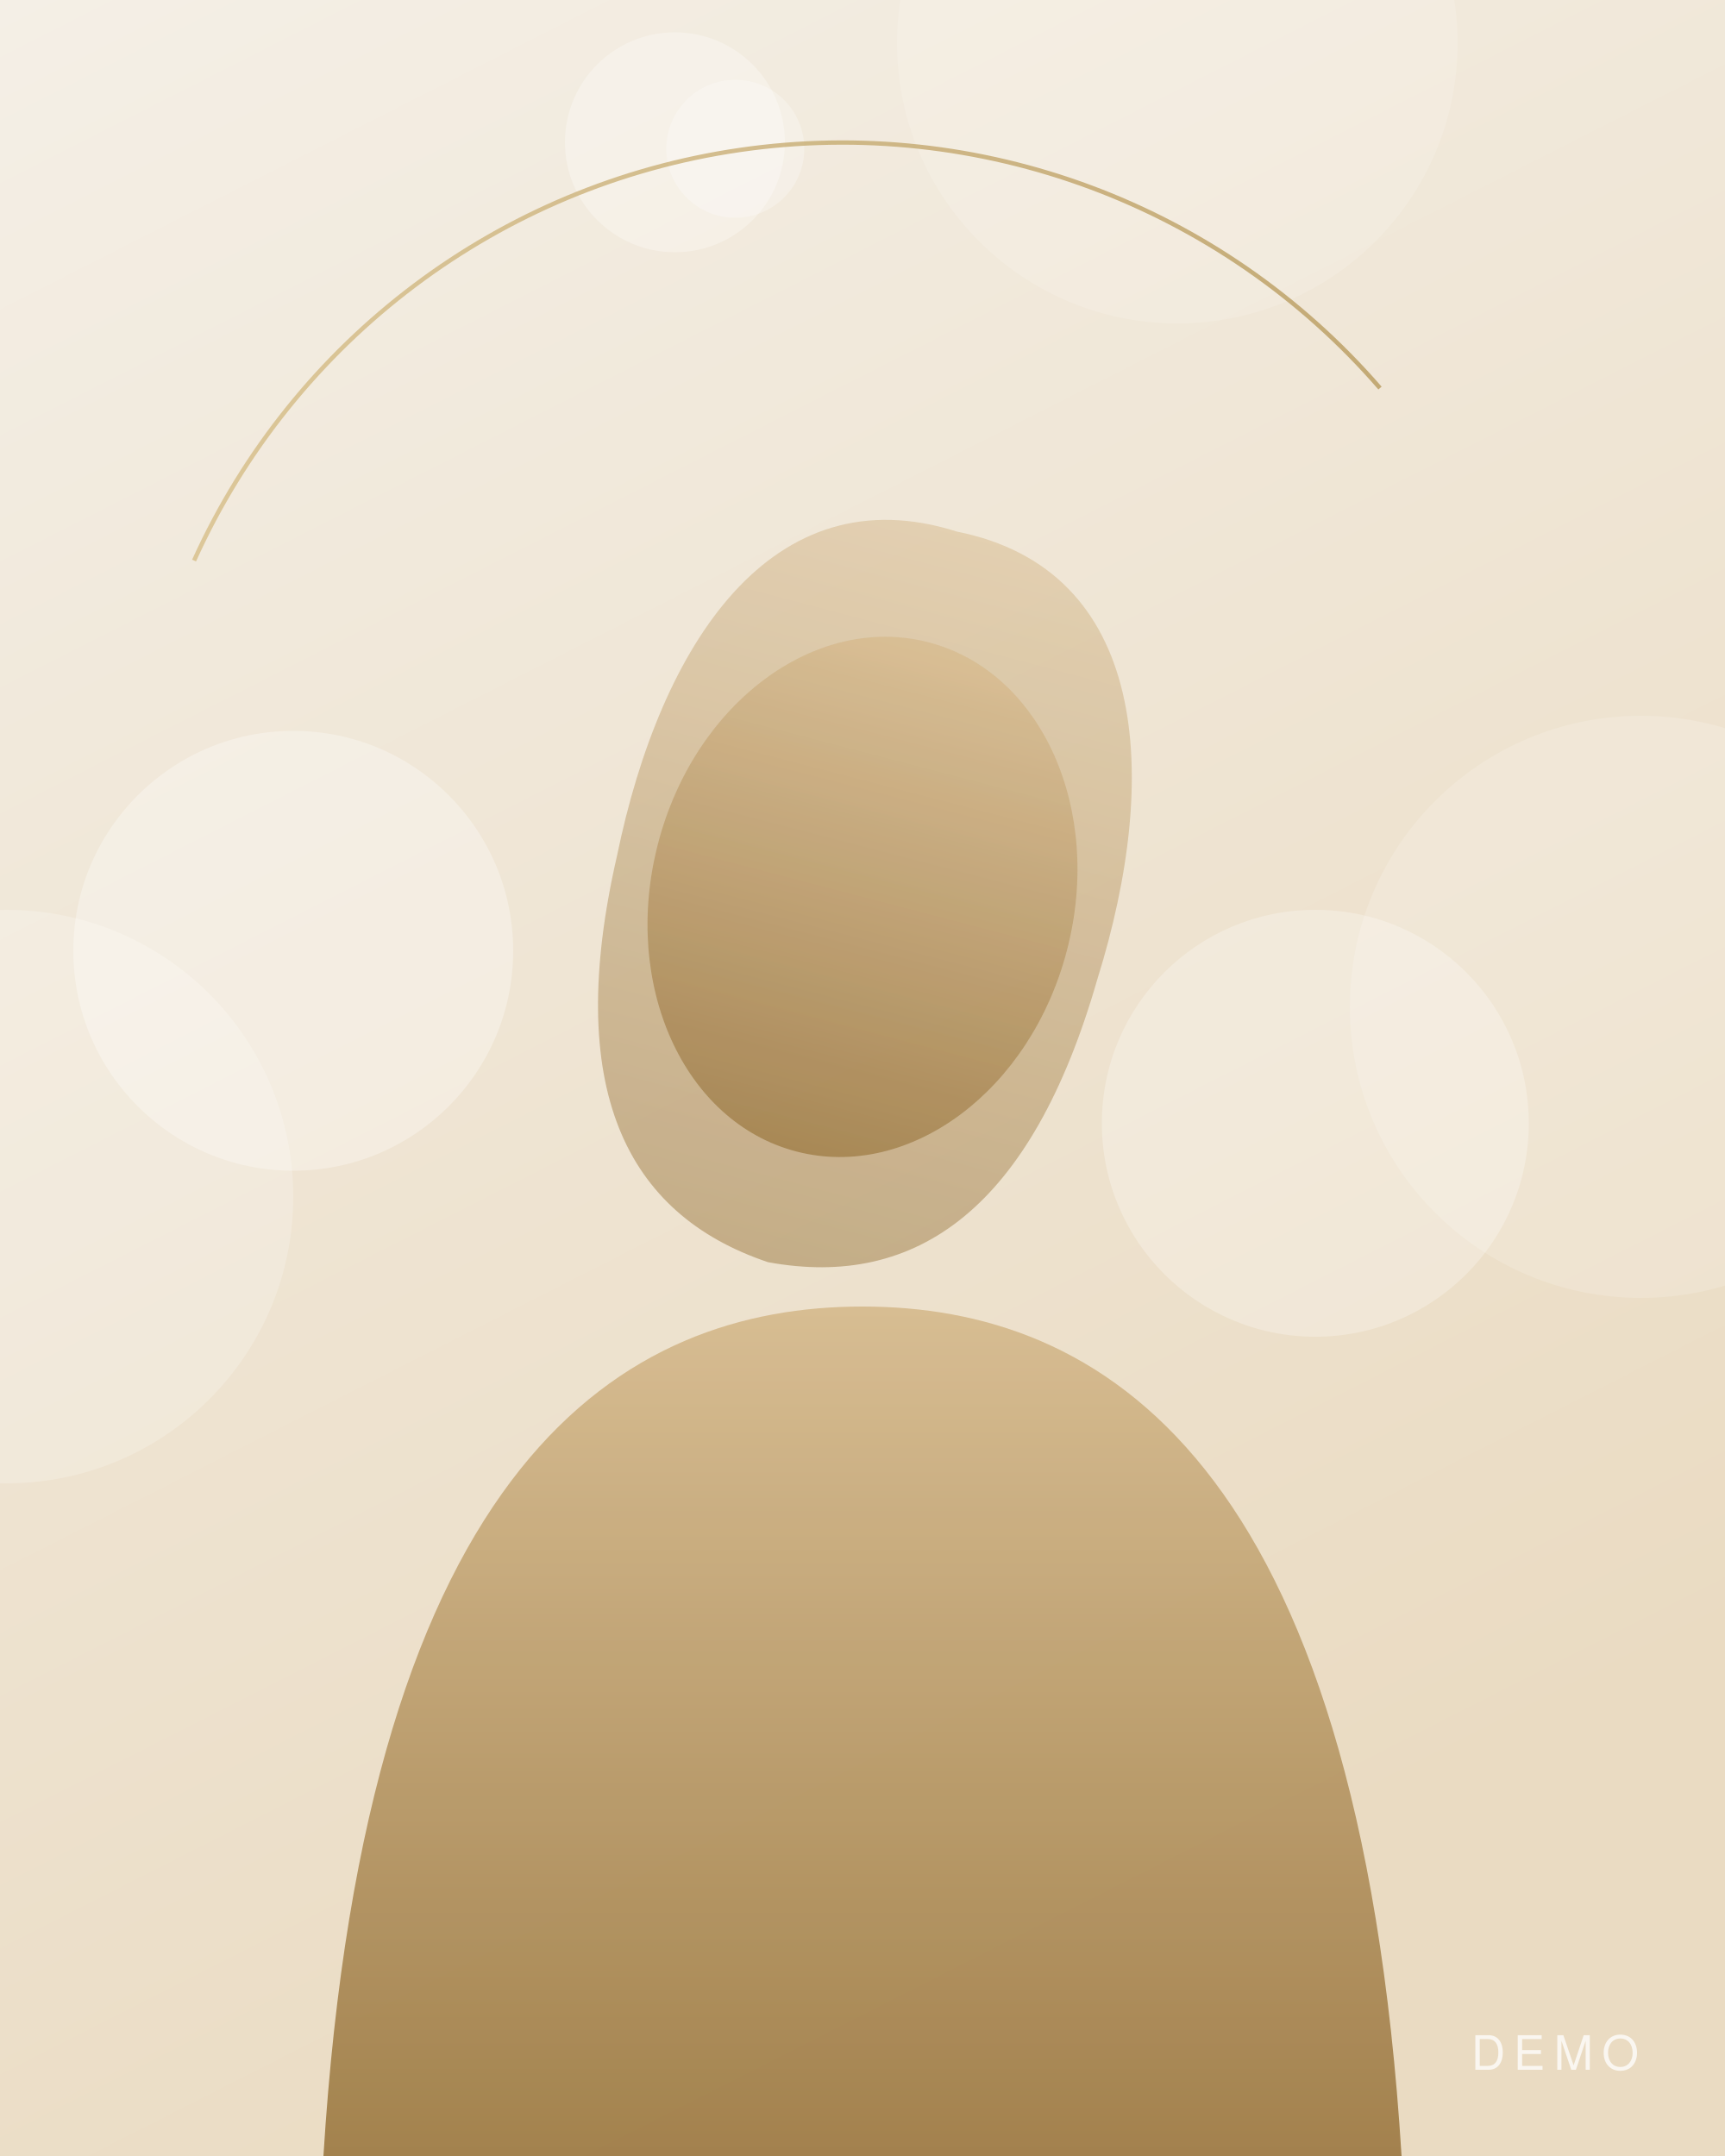
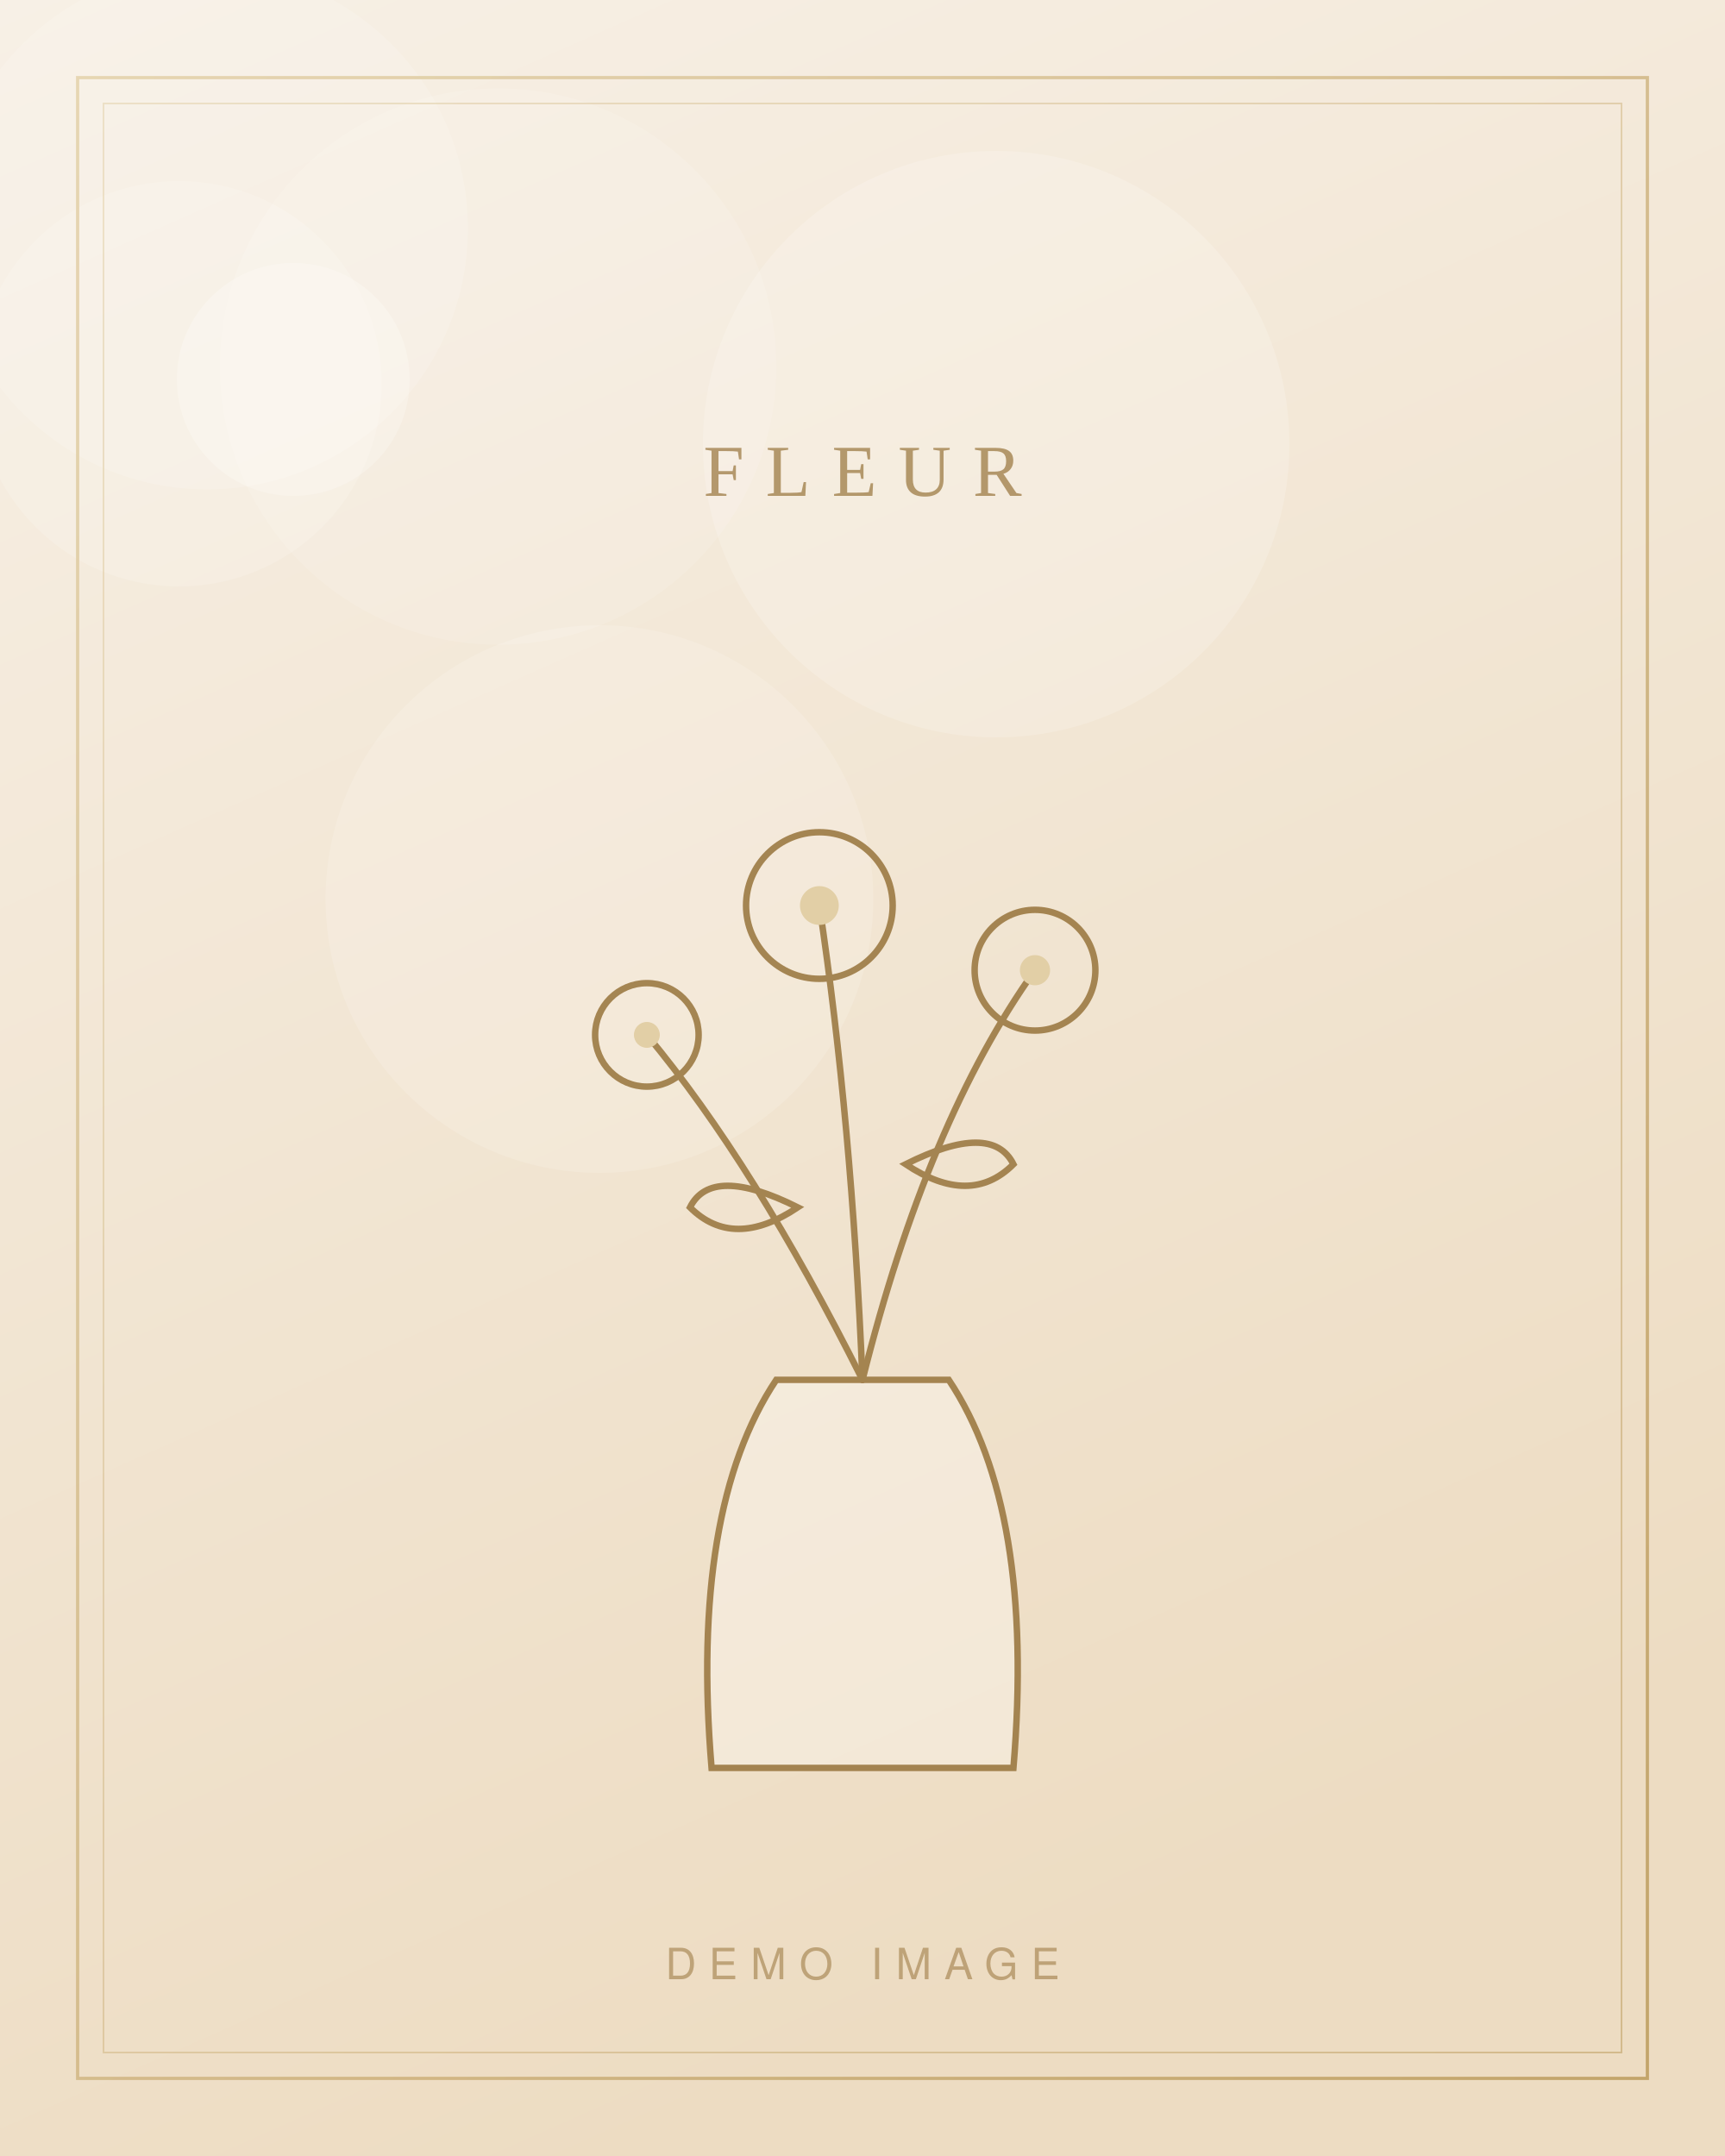
<svg xmlns="http://www.w3.org/2000/svg" viewBox="0 0 800 1000" width="800" height="1000">
  <defs>
-     <linearGradient id="bg" x1="0" y1="0" x2="0.4" y2="1">
-       <stop offset="0" stop-color="#F4EFE6" />
-       <stop offset="1" stop-color="#EADBC2" />
+     <linearGradient id="bg" x1="0" y1="0" x2="0.35" y2="1">
+       <stop offset="0" stop-color="#F7F0E6" />
+       <stop offset="1" stop-color="#EDDCC2" />
    </linearGradient>
-     <linearGradient id="fig" x1="0" y1="0" x2="0" y2="1">
-       <stop offset="0" stop-color="#D5B98C" />
-       <stop offset="1" stop-color="#9B7841" />
-     </linearGradient>
-     <linearGradient id="gold" x1="0" y1="0" x2="1" y2="0">
-       <stop offset="0" stop-color="#D7BE88" />
-       <stop offset="1" stop-color="#B89B5E" />
+     <linearGradient id="gold" x1="0" y1="0" x2="1" y2="1">
+       <stop offset="0" stop-color="#E2CFA6" />
+       <stop offset="1" stop-color="#B99755" />
    </linearGradient>
  </defs>
  <rect width="800" height="1000" fill="url(#bg)" />
-   <circle cx="3" cy="555" r="133" fill="#FFFFFF" opacity="0.20" />
-   <circle cx="136" cy="441" r="102" fill="#FFFFFF" opacity="0.30" />
-   <circle cx="761" cy="467" r="135" fill="#FFFFFF" opacity="0.16" />
-   <circle cx="341" cy="69" r="32" fill="#FFFFFF" opacity="0.26" />
-   <circle cx="546" cy="20" r="130" fill="#FFFFFF" opacity="0.13" />
-   <circle cx="610" cy="521" r="99" fill="#FFFFFF" opacity="0.26" />
-   <circle cx="313" cy="66" r="51" fill="#FFFFFF" opacity="0.28" />
-   <g transform="rotate(14.5 400 416)" opacity="0.92">
-     <path d="M400 241 C 490 236, 520 326, 515 426 C 512 536, 470 586, 400 591 C 330 586, 288 536, 285 426 C 280 326, 310 236, 400 241 Z" fill="url(#fig)" opacity="0.55" />
-     <ellipse cx="400" cy="416" rx="98" ry="122" fill="url(#fig)" opacity="0.85" />
+   <circle cx="83" cy="178" r="94" fill="#FFFFFF" opacity="0.14" />
+   <circle cx="231" cy="170" r="129" fill="#FFFFFF" opacity="0.11" />
+   <circle cx="278" cy="417" r="127" fill="#FFFFFF" opacity="0.14" />
+   <circle cx="136" cy="176" r="54" fill="#FFFFFF" opacity="0.21" />
+   <circle cx="96" cy="106" r="121" fill="#FFFFFF" opacity="0.13" />
+   <circle cx="462" cy="206" r="136" fill="#FFFFFF" opacity="0.17" />
+   <rect x="36" y="36" width="728" height="928" fill="none" stroke="url(#gold)" stroke-width="1.5" opacity="0.8" />
+   <rect x="48" y="48" width="704" height="904" fill="none" stroke="url(#gold)" stroke-width="0.8" opacity="0.5" />
+   <g stroke="#97733B" stroke-width="3" fill="none" stroke-linecap="round" opacity="0.85">
+     <path d="M330 820 Q 320 700 360 640 L440 640 Q 480 700 470 820 Z" fill="#FFFFFF" fill-opacity="0.35" />
+     <path d="M400 640 Q 395 520 380 420" />
+     <path d="M400 640 Q 430 520 480 450" />
+     <path d="M400 640 Q 350 540 300 480" />
+     <path d="M380 420 m -34 0 a 34 34 0 1 0 68 0 a 34 34 0 1 0 -68 0" />
+     <path d="M480 450 m -28 0 a 28 28 0 1 0 56 0 a 28 28 0 1 0 -56 0" />
+     <path d="M300 480 m -24 0 a 24 24 0 1 0 48 0 a 24 24 0 1 0 -48 0" />
+     <path d="M420 540 Q 460 520 470 540 Q 450 560 420 540 Z" />
+     <path d="M370 560 Q 330 540 320 560 Q 340 580 370 560 Z" />
  </g>
-   <path d="M150 1000 C 170 676, 290 606, 400 606 C 510 606, 630 676, 650 1000 Z" fill="url(#fig)" opacity="0.9" />
-   <path d="M90 260 A 330 330 0 0 1 640 180" stroke="url(#gold)" stroke-width="2" fill="none" opacity="0.8" />
-   <text x="760" y="960" text-anchor="end" font-family="Helvetica, Arial, sans-serif" font-size="22" letter-spacing="4" fill="#FFFFFF" opacity="0.75">DEMO</text>
+   <circle cx="380" cy="420" r="9" fill="#E2CFA6" />
+   <circle cx="480" cy="450" r="7" fill="#E2CFA6" />
+   <circle cx="300" cy="480" r="6" fill="#E2CFA6" />
+   <text x="400" y="230" text-anchor="middle" font-family="Cormorant Garamond, 'Times New Roman', Georgia, serif" font-size="34" letter-spacing="10" fill="#97733B" opacity="0.7">FLEUR</text>
+   <text x="400" y="918" text-anchor="middle" font-family="Helvetica, Arial, sans-serif" font-size="20" letter-spacing="6" fill="#97733B" opacity="0.55">DEMO IMAGE</text>
</svg>
